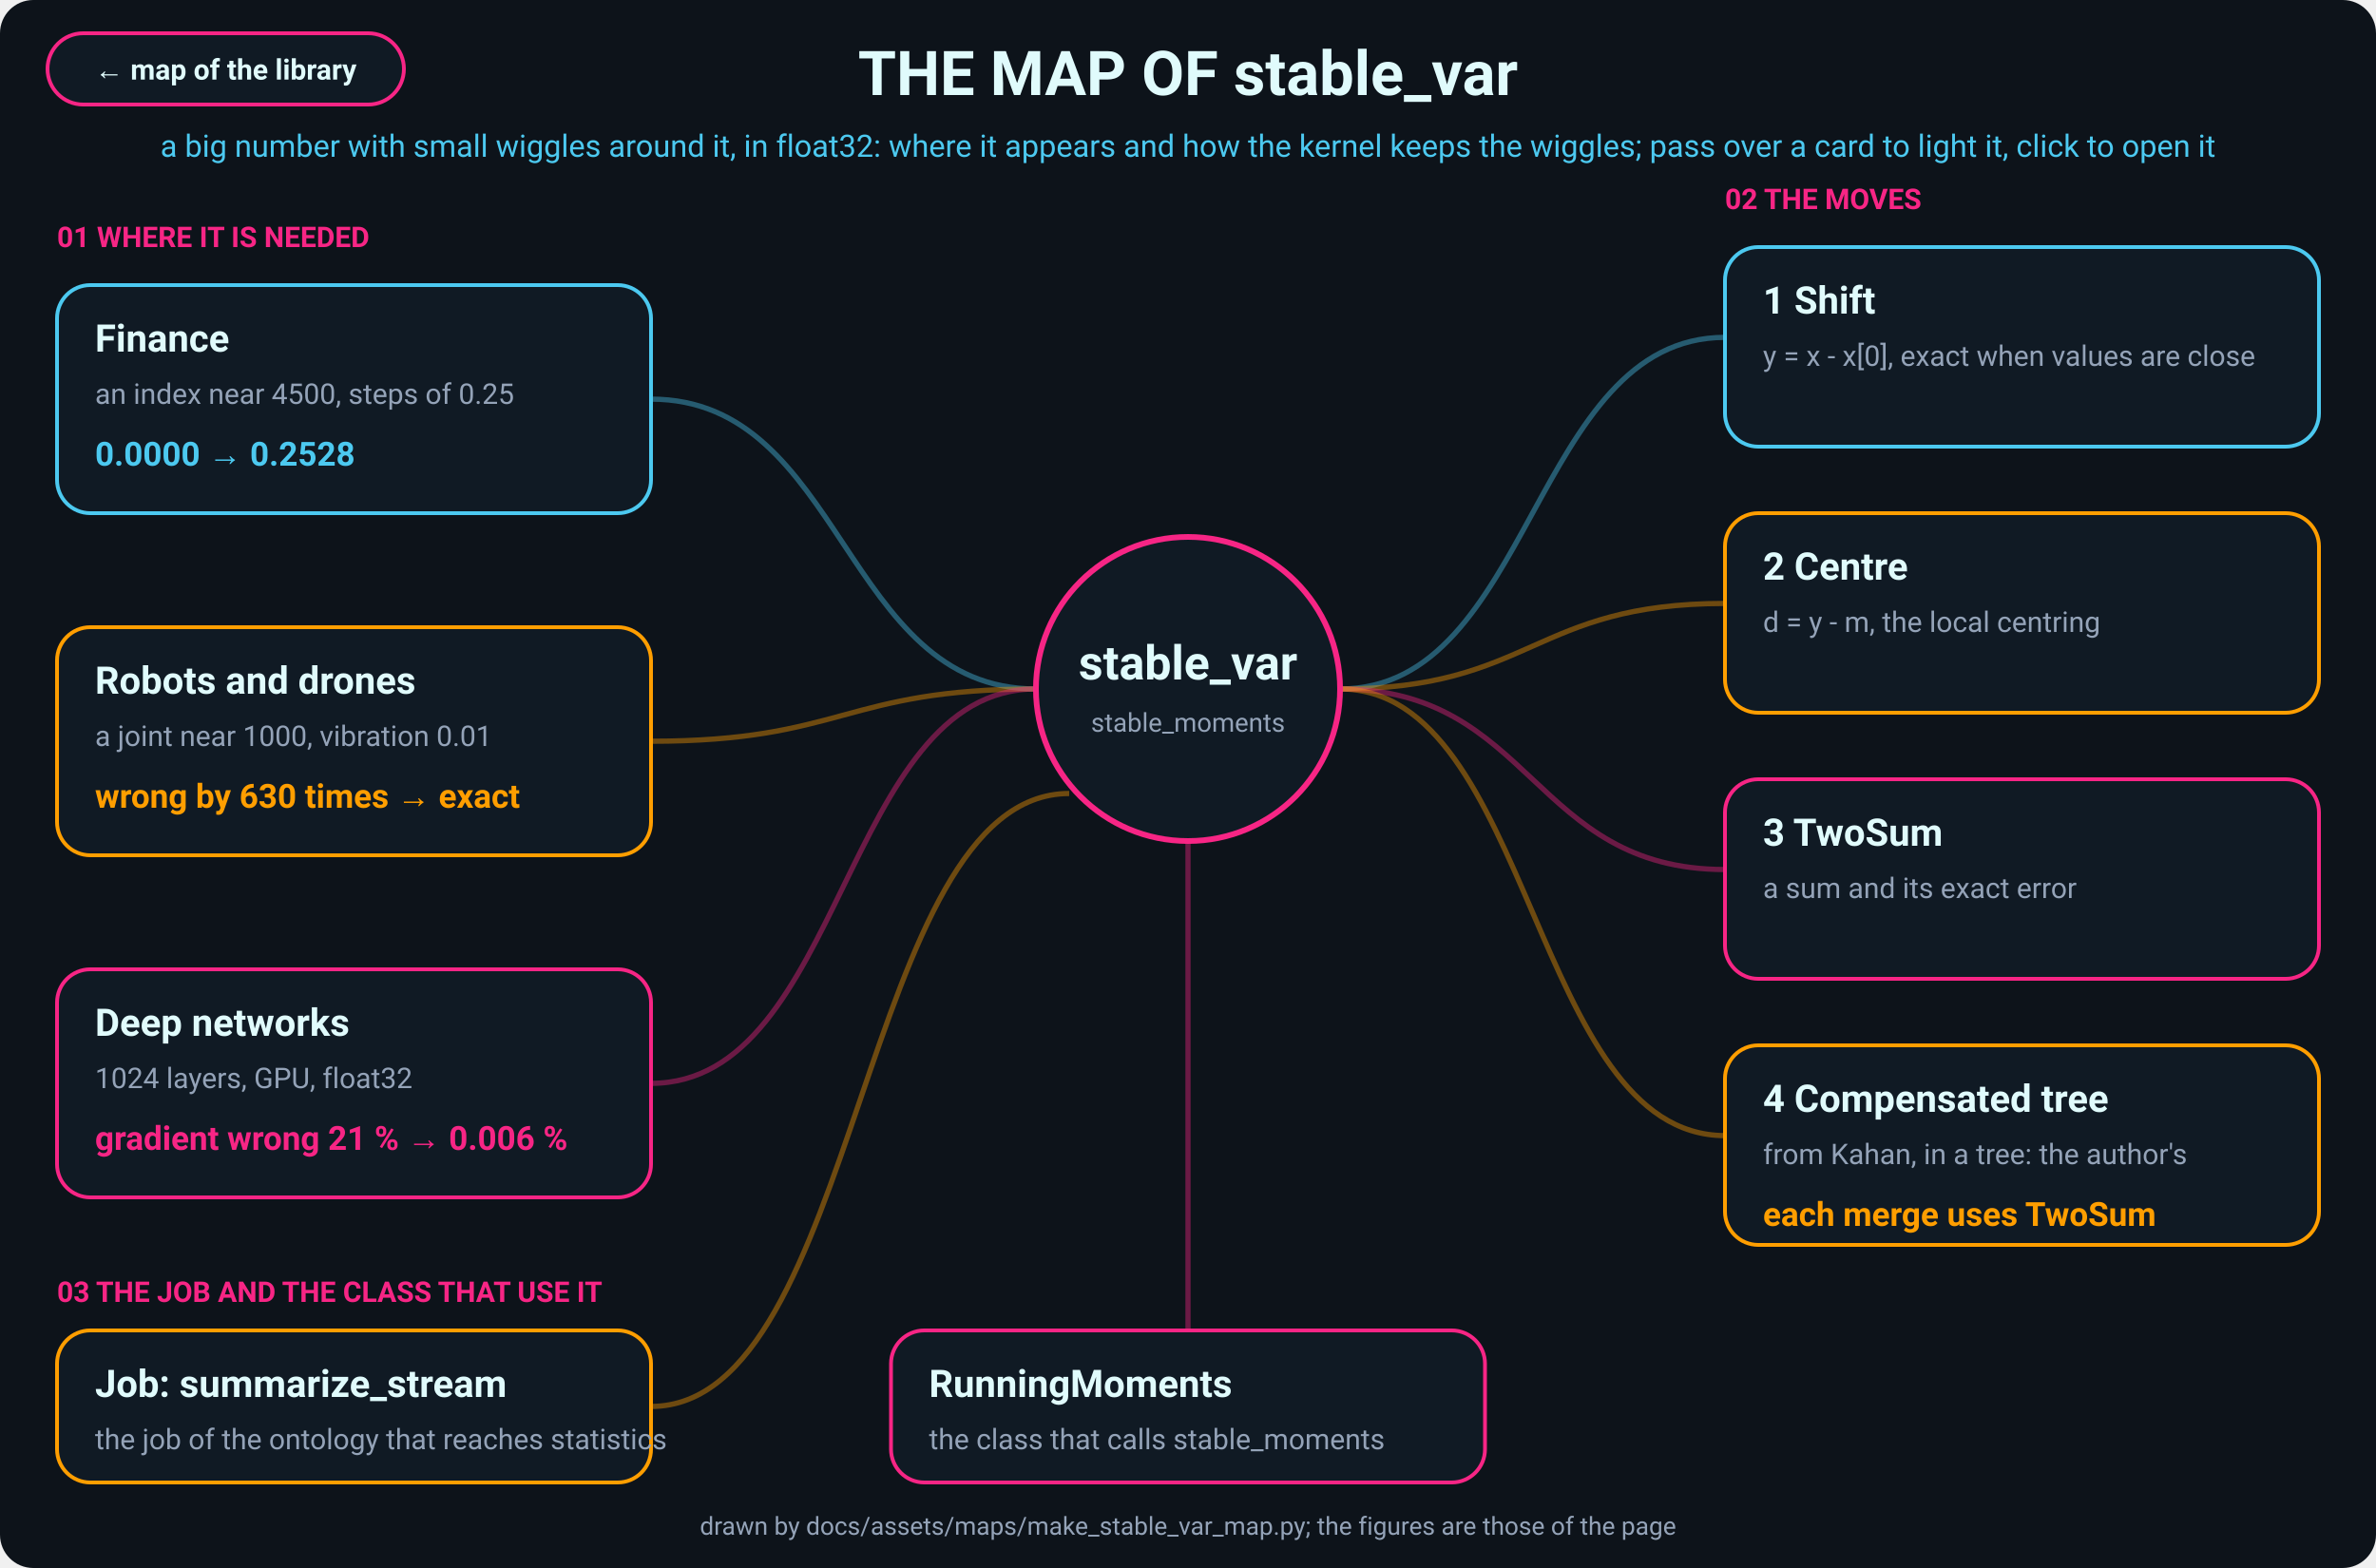
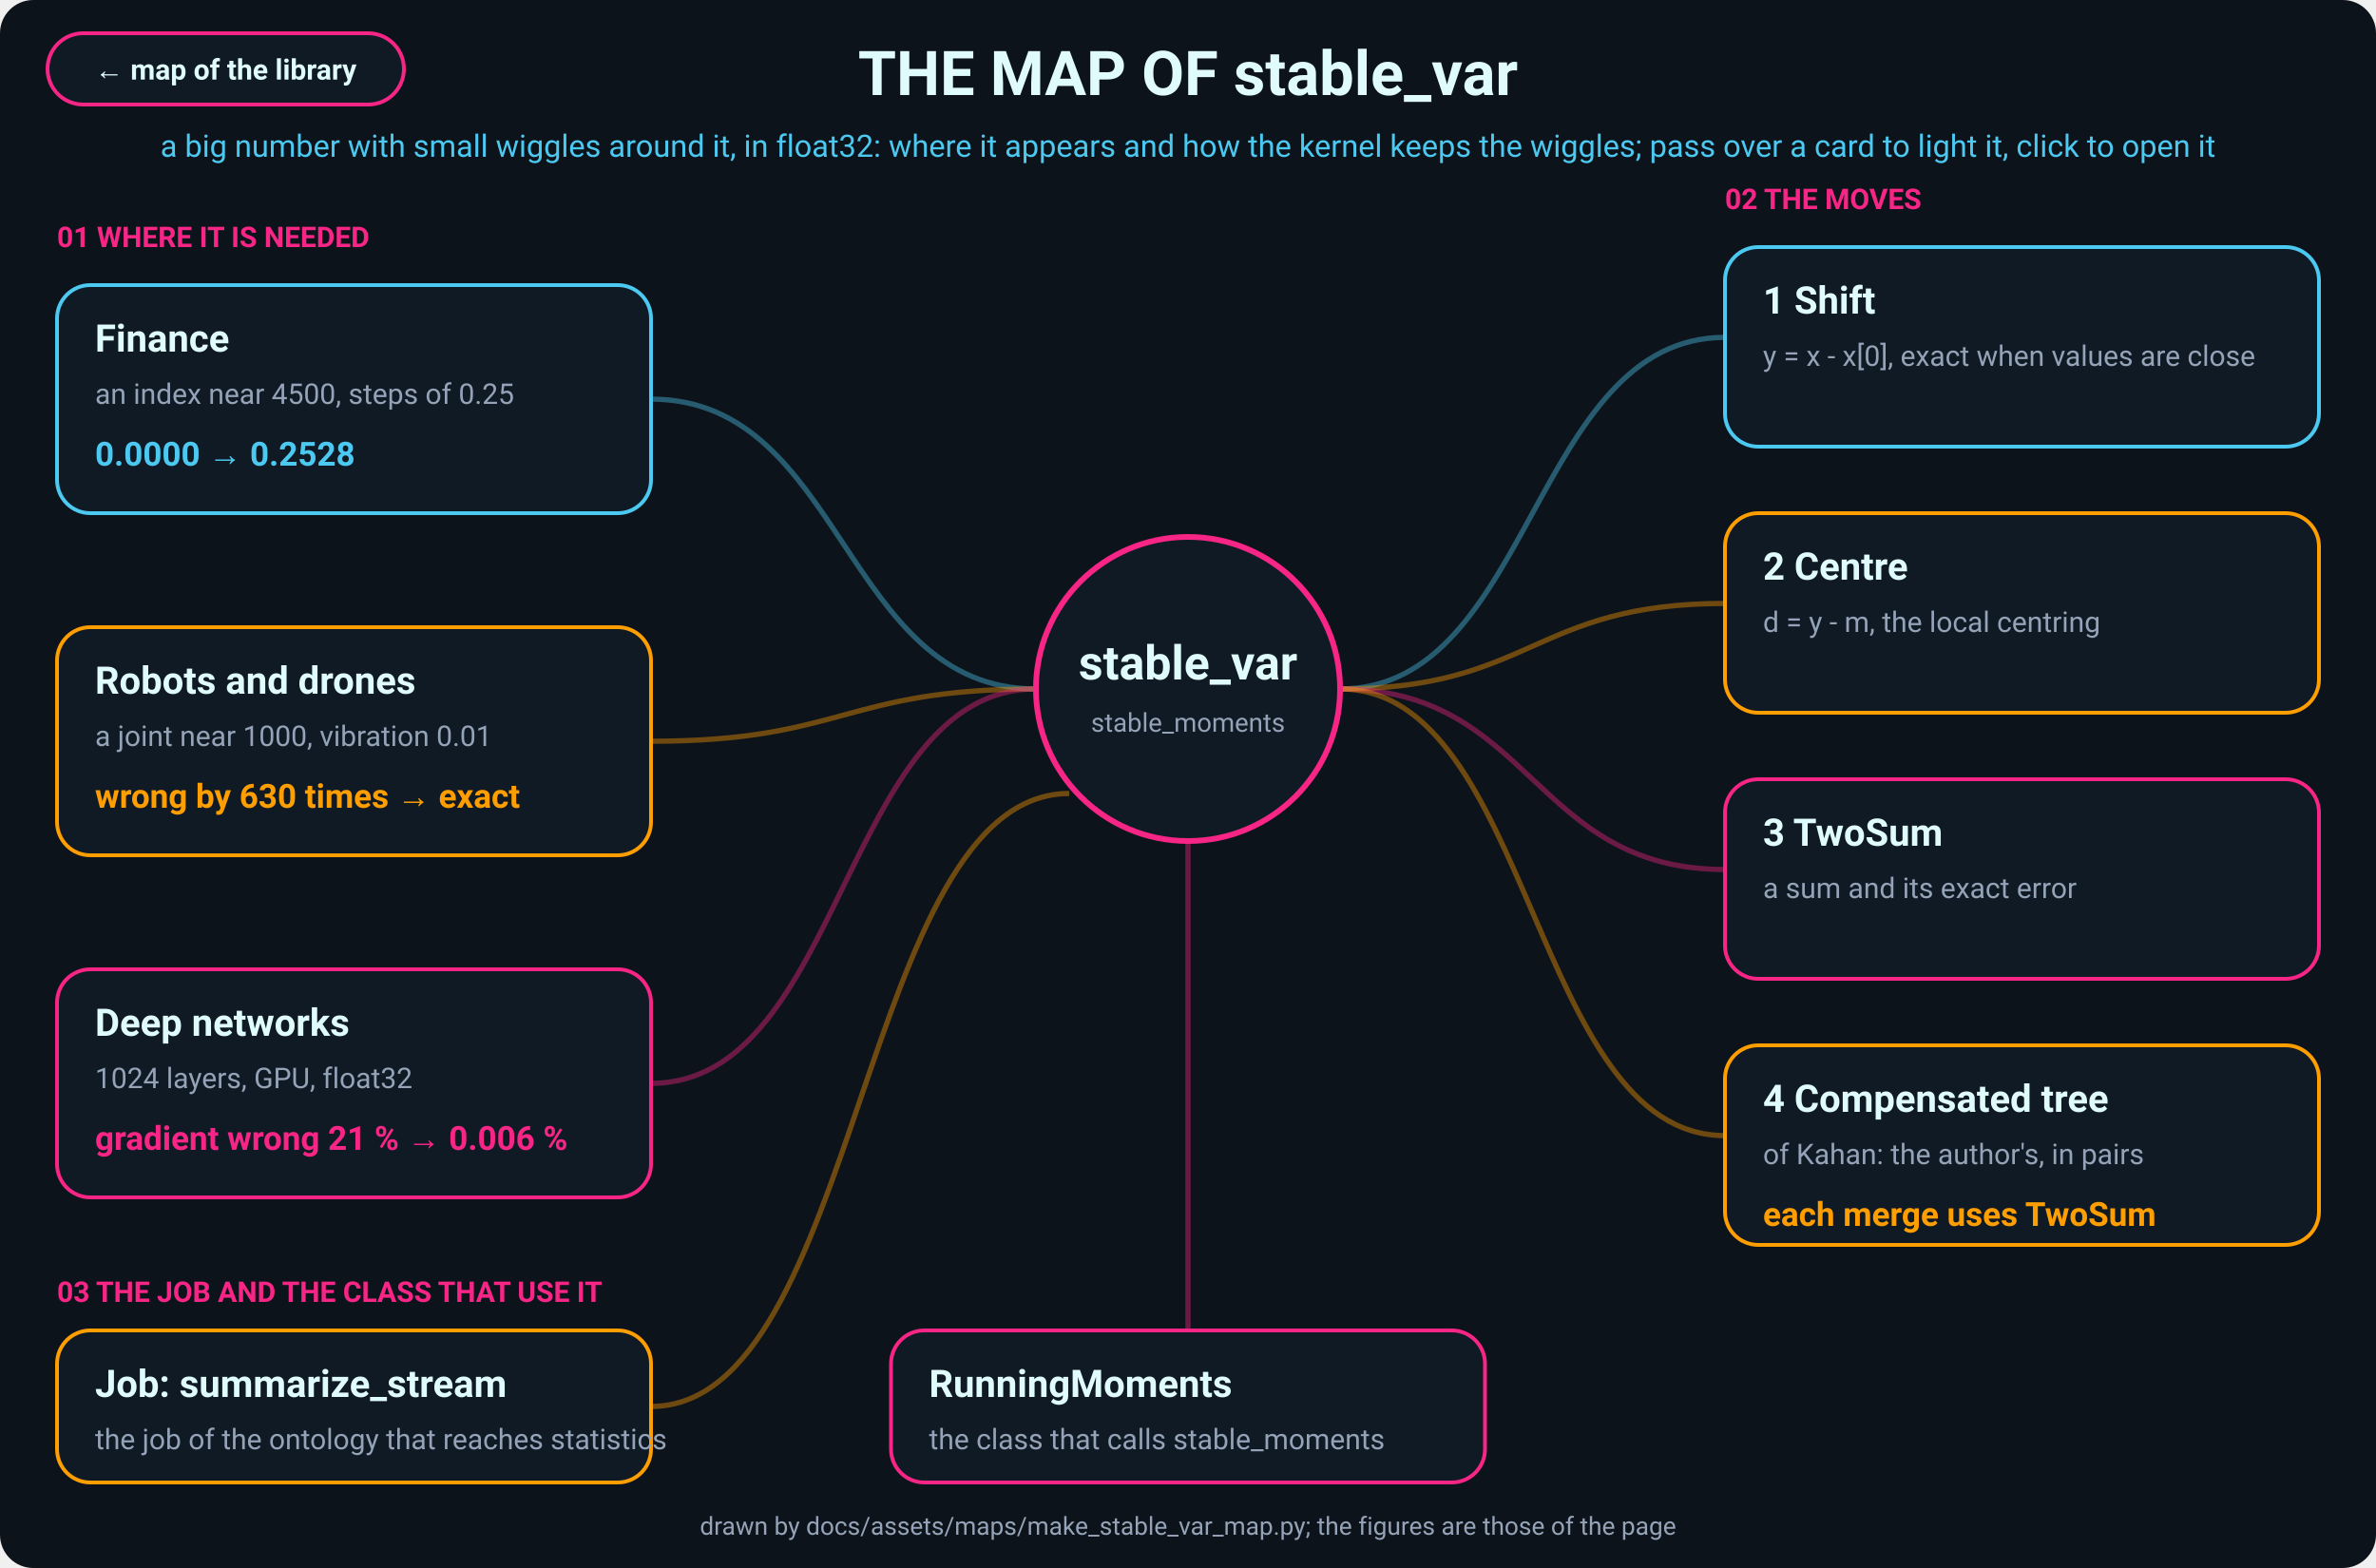
<svg xmlns="http://www.w3.org/2000/svg" viewBox="0 0 1000 660" width="100%" role="img" aria-label="The map of stable_var: the fields where it is needed and the moves of the kernel">
  <style>text{font-family:system-ui,-apple-system,'Segoe UI',Roboto,Arial,sans-serif}.e{opacity:.4;transition:opacity .15s}.net:hover .e{opacity:.08}.net .g:hover .e{opacity:1;stroke-width:3}a:hover .card{fill:#17303f;stroke-width:2.6}a:hover text.dn{fill:#fff}</style>
  <rect width="1000" height="660" fill="#0d131a" rx="14" />
  <text x="500" y="40" fill="#e0fbfc" font-size="26" font-weight="700" text-anchor="middle">THE MAP OF stable_var</text>
  <text x="500" y="66" fill="#4cc9f0" font-size="13" text-anchor="middle">a big number with small wiggles around it, in float32: where it appears and how the kernel keeps the wiggles; pass over a card to light it, click to open it</text>
  <text x="24" y="104" fill="#f72585" font-size="12" font-weight="700">01  WHERE IT IS NEEDED</text>
  <text x="726" y="88" fill="#f72585" font-size="12" font-weight="700">02  THE MOVES</text>
  <text x="24" y="548" fill="#f72585" font-size="12" font-weight="700">03  THE JOB AND THE CLASS THAT USE IT</text>
  <g class="net">
    <g class="g">
      <path class="e" d="M274,168 C355.0,168 355.0,290.0 436.0,290.0" fill="none" stroke="#4cc9f0" stroke-width="2.2" />
      <a href="../../finance/" target="_top">
        <rect class="card" x="24" y="120" width="250" height="96" rx="14" fill="#101a24" stroke="#4cc9f0" stroke-width="1.6" />
        <text class="dn" x="40" y="148" fill="#e0fbfc" font-size="16" font-weight="700">Finance</text>
        <text x="40" y="170" fill="#94a3b8" font-size="12">an index near 4500, steps of 0.25</text>
        <text x="40" y="196" fill="#4cc9f0" font-size="14" font-weight="700">0.0000 → 0.2528</text>
      </a>
    </g>
    <g class="g">
      <path class="e" d="M274,312 C355.0,312 355.0,290.0 436.0,290.0" fill="none" stroke="#ff9e00" stroke-width="2.2" />
      <a href="../../dynamics/" target="_top">
        <rect class="card" x="24" y="264" width="250" height="96" rx="14" fill="#101a24" stroke="#ff9e00" stroke-width="1.6" />
        <text class="dn" x="40" y="292" fill="#e0fbfc" font-size="16" font-weight="700">Robots and drones</text>
        <text x="40" y="314" fill="#94a3b8" font-size="12">a joint near 1000, vibration 0.01</text>
        <text x="40" y="340" fill="#ff9e00" font-size="14" font-weight="700">wrong by 630 times → exact</text>
      </a>
    </g>
    <g class="g">
      <path class="e" d="M274,456 C355.0,456 355.0,290.0 436.0,290.0" fill="none" stroke="#f72585" stroke-width="2.2" />
      <a href="../../neural/overview/" target="_top">
        <rect class="card" x="24" y="408" width="250" height="96" rx="14" fill="#101a24" stroke="#f72585" stroke-width="1.6" />
        <text class="dn" x="40" y="436" fill="#e0fbfc" font-size="16" font-weight="700">Deep networks</text>
        <text x="40" y="458" fill="#94a3b8" font-size="12">1024 layers, GPU, float32</text>
        <text x="40" y="484" fill="#f72585" font-size="14" font-weight="700">gradient wrong 21 % → 0.006 %</text>
      </a>
    </g>
    <g class="g">
      <path class="e" d="M564.0,290.0 C645.0,290.0 645.0,142 726,142" fill="none" stroke="#4cc9f0" stroke-width="2.2" />
      <a href="../../stats/stable_variance/#shift" target="_top">
        <rect class="card" x="726" y="104" width="250" height="84" rx="14" fill="#101a24" stroke="#4cc9f0" stroke-width="1.6" />
        <text class="dn" x="742" y="132" fill="#e0fbfc" font-size="16" font-weight="700">1  Shift</text>
        <text x="742" y="154" fill="#94a3b8" font-size="12">y = x - x[0], exact when values are close</text>
      </a>
    </g>
    <g class="g">
      <path class="e" d="M564.0,290.0 C645.0,290.0 645.0,254 726,254" fill="none" stroke="#ff9e00" stroke-width="2.2" />
      <a href="../../stats/stable_variance/#centre" target="_top">
        <rect class="card" x="726" y="216" width="250" height="84" rx="14" fill="#101a24" stroke="#ff9e00" stroke-width="1.6" />
        <text class="dn" x="742" y="244" fill="#e0fbfc" font-size="16" font-weight="700">2  Centre</text>
        <text x="742" y="266" fill="#94a3b8" font-size="12">d = y - m, the local centring</text>
      </a>
    </g>
    <g class="g">
      <path class="e" d="M564.0,290.0 C645.0,290.0 645.0,366 726,366" fill="none" stroke="#f72585" stroke-width="2.2" />
      <a href="../../stats/stable_variance/#twosum" target="_top">
        <rect class="card" x="726" y="328" width="250" height="84" rx="14" fill="#101a24" stroke="#f72585" stroke-width="1.6" />
        <text class="dn" x="742" y="356" fill="#e0fbfc" font-size="16" font-weight="700">3  TwoSum</text>
        <text x="742" y="378" fill="#94a3b8" font-size="12">a sum and its exact error</text>
      </a>
    </g>
    <g class="g">
      <path class="e" d="M564.0,290.0 C645.0,290.0 645.0,478 726,478" fill="none" stroke="#ff9e00" stroke-width="2.2" />
      <a href="../../stats/stable_variance/#compensated-tree" target="_top">
        <rect class="card" x="726" y="440" width="250" height="84" rx="14" fill="#101a24" stroke="#ff9e00" stroke-width="1.6" />
        <text class="dn" x="742" y="468" fill="#e0fbfc" font-size="16" font-weight="700">4  Compensated tree</text>
-         <text x="742" y="490" fill="#94a3b8" font-size="12">from Kahan, in a tree: the author's</text>
+         <text x="742" y="490" fill="#94a3b8" font-size="12">of Kahan: the author's, in pairs</text>
        <text x="742" y="516" fill="#ff9e00" font-size="14" font-weight="700">each merge uses TwoSum</text>
      </a>
    </g>
    <g class="g">
      <path class="e" d="M274,592 C362.0,592 362.0,334.0 450.0,334.0" fill="none" stroke="#ff9e00" stroke-width="2.2" />
      <a href="../../stats/" target="_top">
        <rect class="card" x="24" y="560" width="250" height="64" rx="14" fill="#101a24" stroke="#ff9e00" stroke-width="1.6" />
        <text class="dn" x="40" y="588" fill="#e0fbfc" font-size="16" font-weight="700">Job: summarize_stream</text>
        <text x="40" y="610" fill="#94a3b8" font-size="12">the job of the ontology that reaches statistics</text>
      </a>
    </g>
    <g class="g">
      <path class="e" d="M500.0,354.0 L500.0,560" fill="none" stroke="#f72585" stroke-width="2.2" />
      <a href="../../stats/moments/" target="_top">
        <rect class="card" x="375" y="560" width="250" height="64" rx="14" fill="#101a24" stroke="#f72585" stroke-width="1.6" />
        <text class="dn" x="391" y="588" fill="#e0fbfc" font-size="16" font-weight="700">RunningMoments</text>
        <text x="391" y="610" fill="#94a3b8" font-size="12">the class that calls stable_moments</text>
      </a>
    </g>
  </g>
  <a class="back" href="../../#the-library-folder-by-folder" target="_top">
    <rect class="card" x="20" y="14" width="150" height="30" rx="15" fill="#101a24" stroke="#f72585" stroke-width="1.6" />
    <text class="dn" x="95" y="33.5" fill="#e0fbfc" font-size="12" font-weight="700" text-anchor="middle">← map of the library</text>
  </a>
  <circle cx="500.0" cy="290.0" r="64" fill="#101a24" stroke="#f72585" stroke-width="2.4" />
  <text x="500.0" y="286.0" fill="#e0fbfc" font-size="20" font-weight="700" text-anchor="middle">stable_var</text>
  <text x="500.0" y="308.0" fill="#94a3b8" font-size="11" text-anchor="middle">stable_moments</text>
  <text x="500" y="646" fill="#94a3b8" font-size="10.5" text-anchor="middle">drawn by docs/assets/maps/make_stable_var_map.py; the figures are those of the page</text>
</svg>
